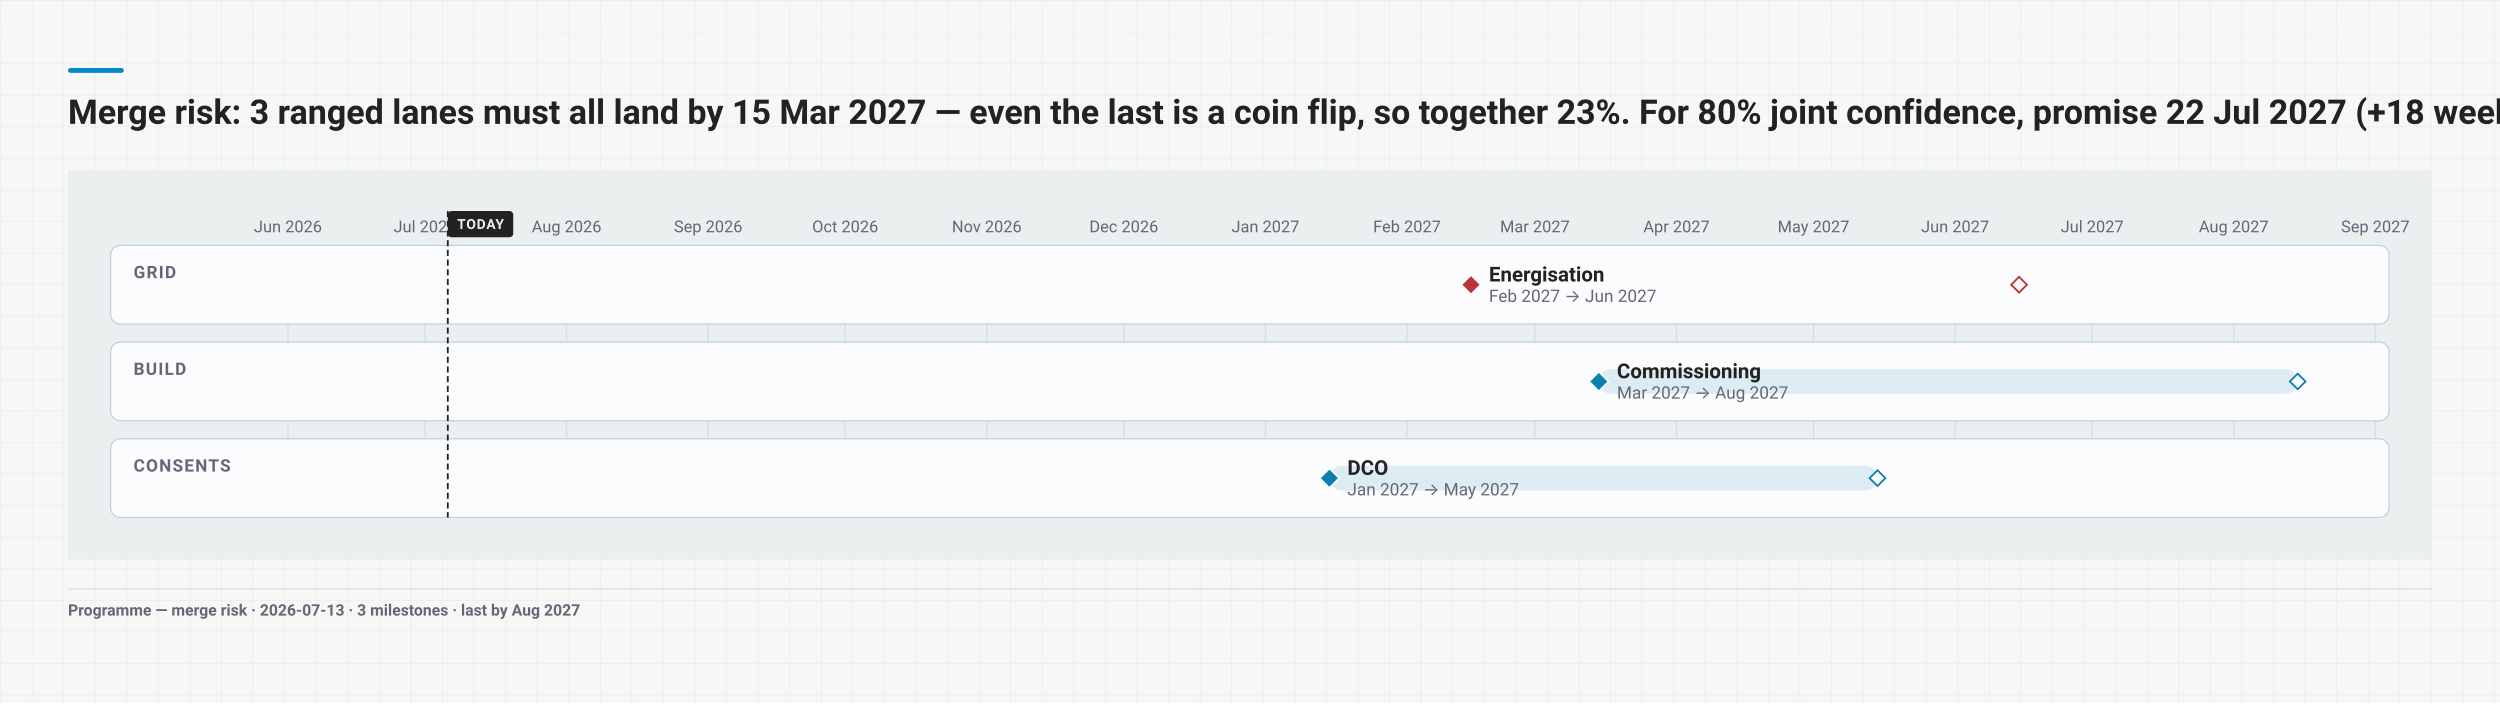
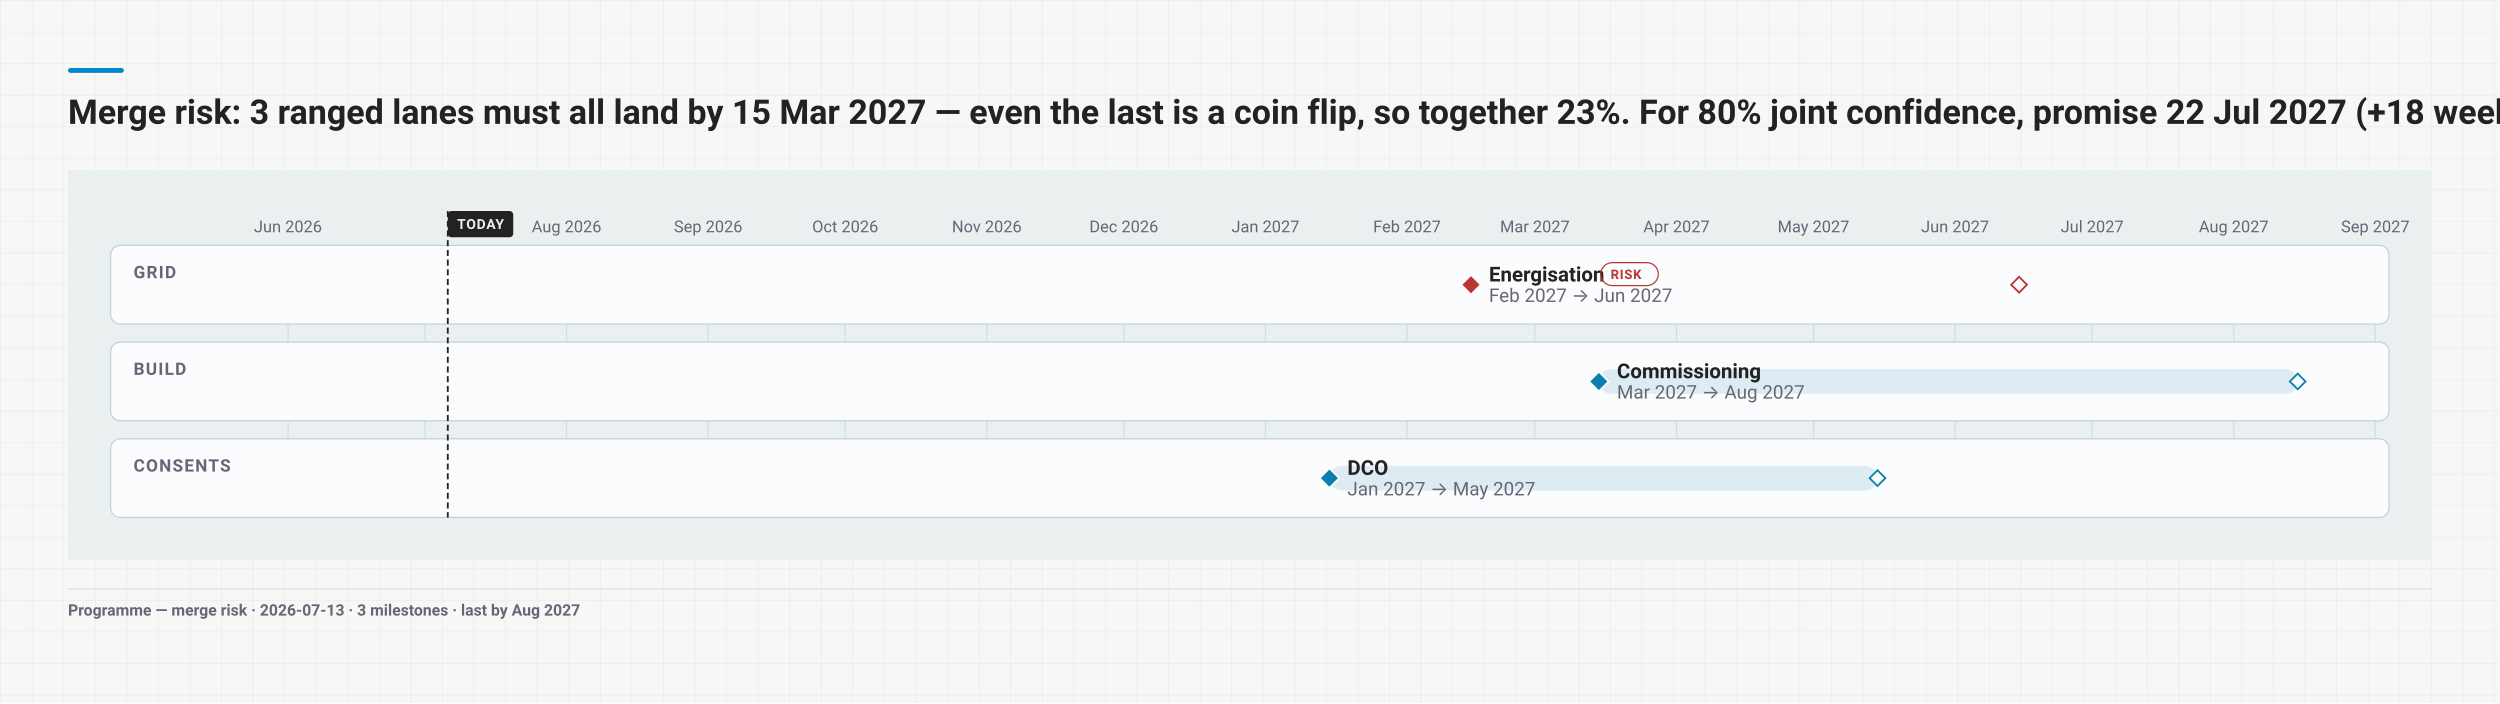
<svg xmlns="http://www.w3.org/2000/svg" width="2059" height="579" viewBox="0 0 2059 579" font-family="-apple-system, BlinkMacSystemFont, 'Segoe UI', Roboto, sans-serif">
  <rect width="2059" height="579" fill="#f7f8f6" />
  <defs>
    <pattern id="poster-grid" width="26" height="26" patternUnits="userSpaceOnUse">
      <path d="M26 0 H0 V26" fill="none" stroke="rgba(70,110,140,.10)" stroke-width="1" />
    </pattern>
  </defs>
  <rect width="2059" height="579" fill="url(#poster-grid)" />
  <rect x="56" y="56" width="46" height="4" rx="2" fill="#08c" />
  <text x="56" y="102" font-size="28" font-weight="700" fill="#222">Merge risk: 3 ranged lanes must all land by 15 Mar 2027 — even the last is a coin flip, so together 23%. For 80% joint confidence, promise 22 Jul 2027 (+18 weeks). A planning estimate: correlated lanes beat it, fat late tails undercut it.</text>
  <g transform="translate(56 140)">
    <svg width="1947" height="321" viewBox="0 0 1947 321" font-family="-apple-system, BlinkMacSystemFont, 'Segoe UI', Roboto, sans-serif">
      <rect width="1947" height="321" fill="#eaefef" />
      <line x1="181.2" y1="62.1" x2="181.2" y2="286.2" stroke="#bcd2d9" stroke-width="1" opacity="0.55" />
      <text x="181.17" y="51.3" font-size="13.5" text-anchor="middle" fill="#667">Jun 2026</text>
      <line x1="294.0" y1="62.1" x2="294.0" y2="286.2" stroke="#bcd2d9" stroke-width="1" opacity="0.55" />
-       <text x="294.03" y="51.3" font-size="13.5" text-anchor="middle" fill="#667">Jul 2026</text>
      <line x1="410.6" y1="62.1" x2="410.6" y2="286.2" stroke="#bcd2d9" stroke-width="1" opacity="0.55" />
      <text x="410.64" y="51.3" font-size="13.5" text-anchor="middle" fill="#667">Aug 2026</text>
      <line x1="527.3" y1="62.1" x2="527.3" y2="286.2" stroke="#bcd2d9" stroke-width="1" opacity="0.55" />
      <text x="527.26" y="51.3" font-size="13.5" text-anchor="middle" fill="#667">Sep 2026</text>
      <line x1="640.1" y1="62.1" x2="640.1" y2="286.2" stroke="#bcd2d9" stroke-width="1" opacity="0.55" />
      <text x="640.11" y="51.3" font-size="13.5" text-anchor="middle" fill="#667">Oct 2026</text>
      <line x1="756.7" y1="62.1" x2="756.7" y2="286.2" stroke="#bcd2d9" stroke-width="1" opacity="0.55" />
      <text x="756.73" y="51.3" font-size="13.5" text-anchor="middle" fill="#667">Nov 2026</text>
      <line x1="869.6" y1="62.1" x2="869.6" y2="286.2" stroke="#bcd2d9" stroke-width="1" opacity="0.55" />
      <text x="869.58" y="51.3" font-size="13.5" text-anchor="middle" fill="#667">Dec 2026</text>
      <line x1="986.2" y1="62.1" x2="986.2" y2="286.2" stroke="#bcd2d9" stroke-width="1" opacity="0.55" />
      <text x="986.2" y="51.3" font-size="13.5" text-anchor="middle" fill="#667">Jan 2027</text>
      <line x1="1102.8" y1="62.1" x2="1102.8" y2="286.2" stroke="#bcd2d9" stroke-width="1" opacity="0.55" />
      <text x="1102.81" y="51.3" font-size="13.5" text-anchor="middle" fill="#667">Feb 2027</text>
      <line x1="1208.1" y1="62.1" x2="1208.1" y2="286.2" stroke="#bcd2d9" stroke-width="1" opacity="0.55" />
      <text x="1208.14" y="51.3" font-size="13.5" text-anchor="middle" fill="#667">Mar 2027</text>
      <line x1="1324.8" y1="62.1" x2="1324.8" y2="286.2" stroke="#bcd2d9" stroke-width="1" opacity="0.55" />
      <text x="1324.76" y="51.3" font-size="13.5" text-anchor="middle" fill="#667">Apr 2027</text>
      <line x1="1437.6" y1="62.1" x2="1437.6" y2="286.2" stroke="#bcd2d9" stroke-width="1" opacity="0.55" />
      <text x="1437.61" y="51.3" font-size="13.5" text-anchor="middle" fill="#667">May 2027</text>
      <line x1="1554.2" y1="62.1" x2="1554.2" y2="286.2" stroke="#bcd2d9" stroke-width="1" opacity="0.55" />
      <text x="1554.23" y="51.3" font-size="13.5" text-anchor="middle" fill="#667">Jun 2027</text>
      <line x1="1667.1" y1="62.1" x2="1667.1" y2="286.2" stroke="#bcd2d9" stroke-width="1" opacity="0.55" />
      <text x="1667.08" y="51.3" font-size="13.5" text-anchor="middle" fill="#667">Jul 2027</text>
      <line x1="1783.7" y1="62.1" x2="1783.7" y2="286.2" stroke="#bcd2d9" stroke-width="1" opacity="0.55" />
      <text x="1783.7" y="51.3" font-size="13.5" text-anchor="middle" fill="#667">Aug 2027</text>
      <line x1="1900.3" y1="62.1" x2="1900.3" y2="286.2" stroke="#bcd2d9" stroke-width="1" opacity="0.55" />
      <text x="1900.31" y="51.3" font-size="13.5" text-anchor="middle" fill="#667">Sep 2027</text>
      <rect x="35.1" y="62.1" width="1876.5" height="64.8" rx="8" fill="#fafcfd" stroke="#bcd2d9" />
      <text x="54" y="89.1" font-size="14.175" font-weight="600" letter-spacing="1" fill="#667">GRID</text>
      <rect x="35.1" y="141.75" width="1876.5" height="64.8" rx="8" fill="#fafcfd" stroke="#bcd2d9" />
      <text x="54" y="168.75" font-size="14.175" font-weight="600" letter-spacing="1" fill="#667">BUILD</text>
      <rect x="35.1" y="221.4" width="1876.5" height="64.8" rx="8" fill="#fafcfd" stroke="#bcd2d9" />
      <text x="54" y="248.4" font-size="14.175" font-weight="600" letter-spacing="1" fill="#667">CONSENTS</text>
      <line data-today="" x1="312.8" y1="33.8" x2="312.8" y2="286.2" stroke="#222" stroke-width="1.5" stroke-dasharray="5 3" />
      <rect x="312.8" y="33.8" width="53.9" height="21.6" rx="3" fill="#222" />
      <text x="339.79" y="48.6" font-size="11.475" font-weight="700" letter-spacing="0.6" text-anchor="middle" fill="#eaefef">TODAY</text>
      <rect data-ms="whisker" x="1155.5" y="84.4" width="451.4" height="20.3" rx="10.1" fill="none" />
      <path data-ms="p90" d="M1606.9 88.0 L1613.4 94.5 L1606.9 101.0 L1600.4 94.5 Z" fill="#fafcfd" stroke="#b33" stroke-width="1.5" />
      <path data-ms="p50" data-mskey="grid|energisation" d="M1155.5 86.4 L1163.6 94.5 L1155.5 102.6 L1147.4 94.5 Z" fill="#b33" stroke="#fafcfd" stroke-width="1.5" />
      <text x="1170.3" y="91.8" font-size="16.875" font-weight="600" fill="#222">Energisation</text>
-       <text x="1170.3" y="108.7" font-size="14.175" fill="#667">Feb 2027 → Jun 2027</text>
+       <rect x="1262.4" y="76.3" width="47.4" height="18.9" rx="9.5" fill="none" stroke="#b33" stroke-width="1" />
+       <text x="1270.53" y="89.78" font-size="10.8" font-weight="600" letter-spacing="0.6" fill="#b33">RISK</text>
+       <text x="1170.3" y="108.7" font-size="15.525" fill="#667">Feb 2027 → Jun 2027</text>
      <rect data-ms="whisker" x="1260.8" y="164.0" width="575.6" height="20.3" rx="10.1" fill="#0C7FAE1F" />
      <path data-ms="p90" d="M1836.4 167.7 L1842.8 174.2 L1836.4 180.6 L1829.9 174.2 Z" fill="#fafcfd" stroke="#0C7FAE" stroke-width="1.5" />
      <path data-ms="p50" data-mskey="build|commissioning" d="M1260.8 166.1 L1268.9 174.2 L1260.8 182.3 L1252.7 174.2 Z" fill="#0C7FAE" stroke="#fafcfd" stroke-width="1.5" />
      <text x="1275.7" y="171.5" font-size="16.875" font-weight="600" fill="#222">Commissioning</text>
-       <text x="1275.7" y="188.3" font-size="14.175" fill="#667">Mar 2027 → Aug 2027</text>
+       <text x="1275.7" y="188.3" font-size="15.525" fill="#667">Mar 2027 → Aug 2027</text>
      <rect data-ms="whisker" x="1038.9" y="243.7" width="451.4" height="20.3" rx="10.1" fill="#0C7FAE1F" />
      <path data-ms="p90" d="M1490.3 247.3 L1496.8 253.8 L1490.3 260.3 L1483.8 253.8 Z" fill="#fafcfd" stroke="#0C7FAE" stroke-width="1.5" />
      <path data-ms="p50" data-mskey="consents|dco" data-next="" d="M1038.9 245.7 L1047.0 253.8 L1038.9 261.9 L1030.8 253.8 Z" fill="#0C7FAE" stroke="#fafcfd" stroke-width="1.5" />
      <text x="1053.7" y="251.1" font-size="16.875" font-weight="600" fill="#222">DCO</text>
-       <text x="1053.7" y="268.0" font-size="14.175" fill="#667">Jan 2027 → May 2027</text>
+       <text x="1053.7" y="268.0" font-size="15.525" fill="#667">Jan 2027 → May 2027</text>
    </svg>
  </g>
  <line x1="56" y1="485" x2="2003" y2="485" stroke="#ddd" />
  <text x="56" y="507" font-size="13" font-weight="600" fill="#667">Programme — merge risk   ·   2026-07-13   ·   3 milestones   ·   last by Aug 2027</text>
</svg>
